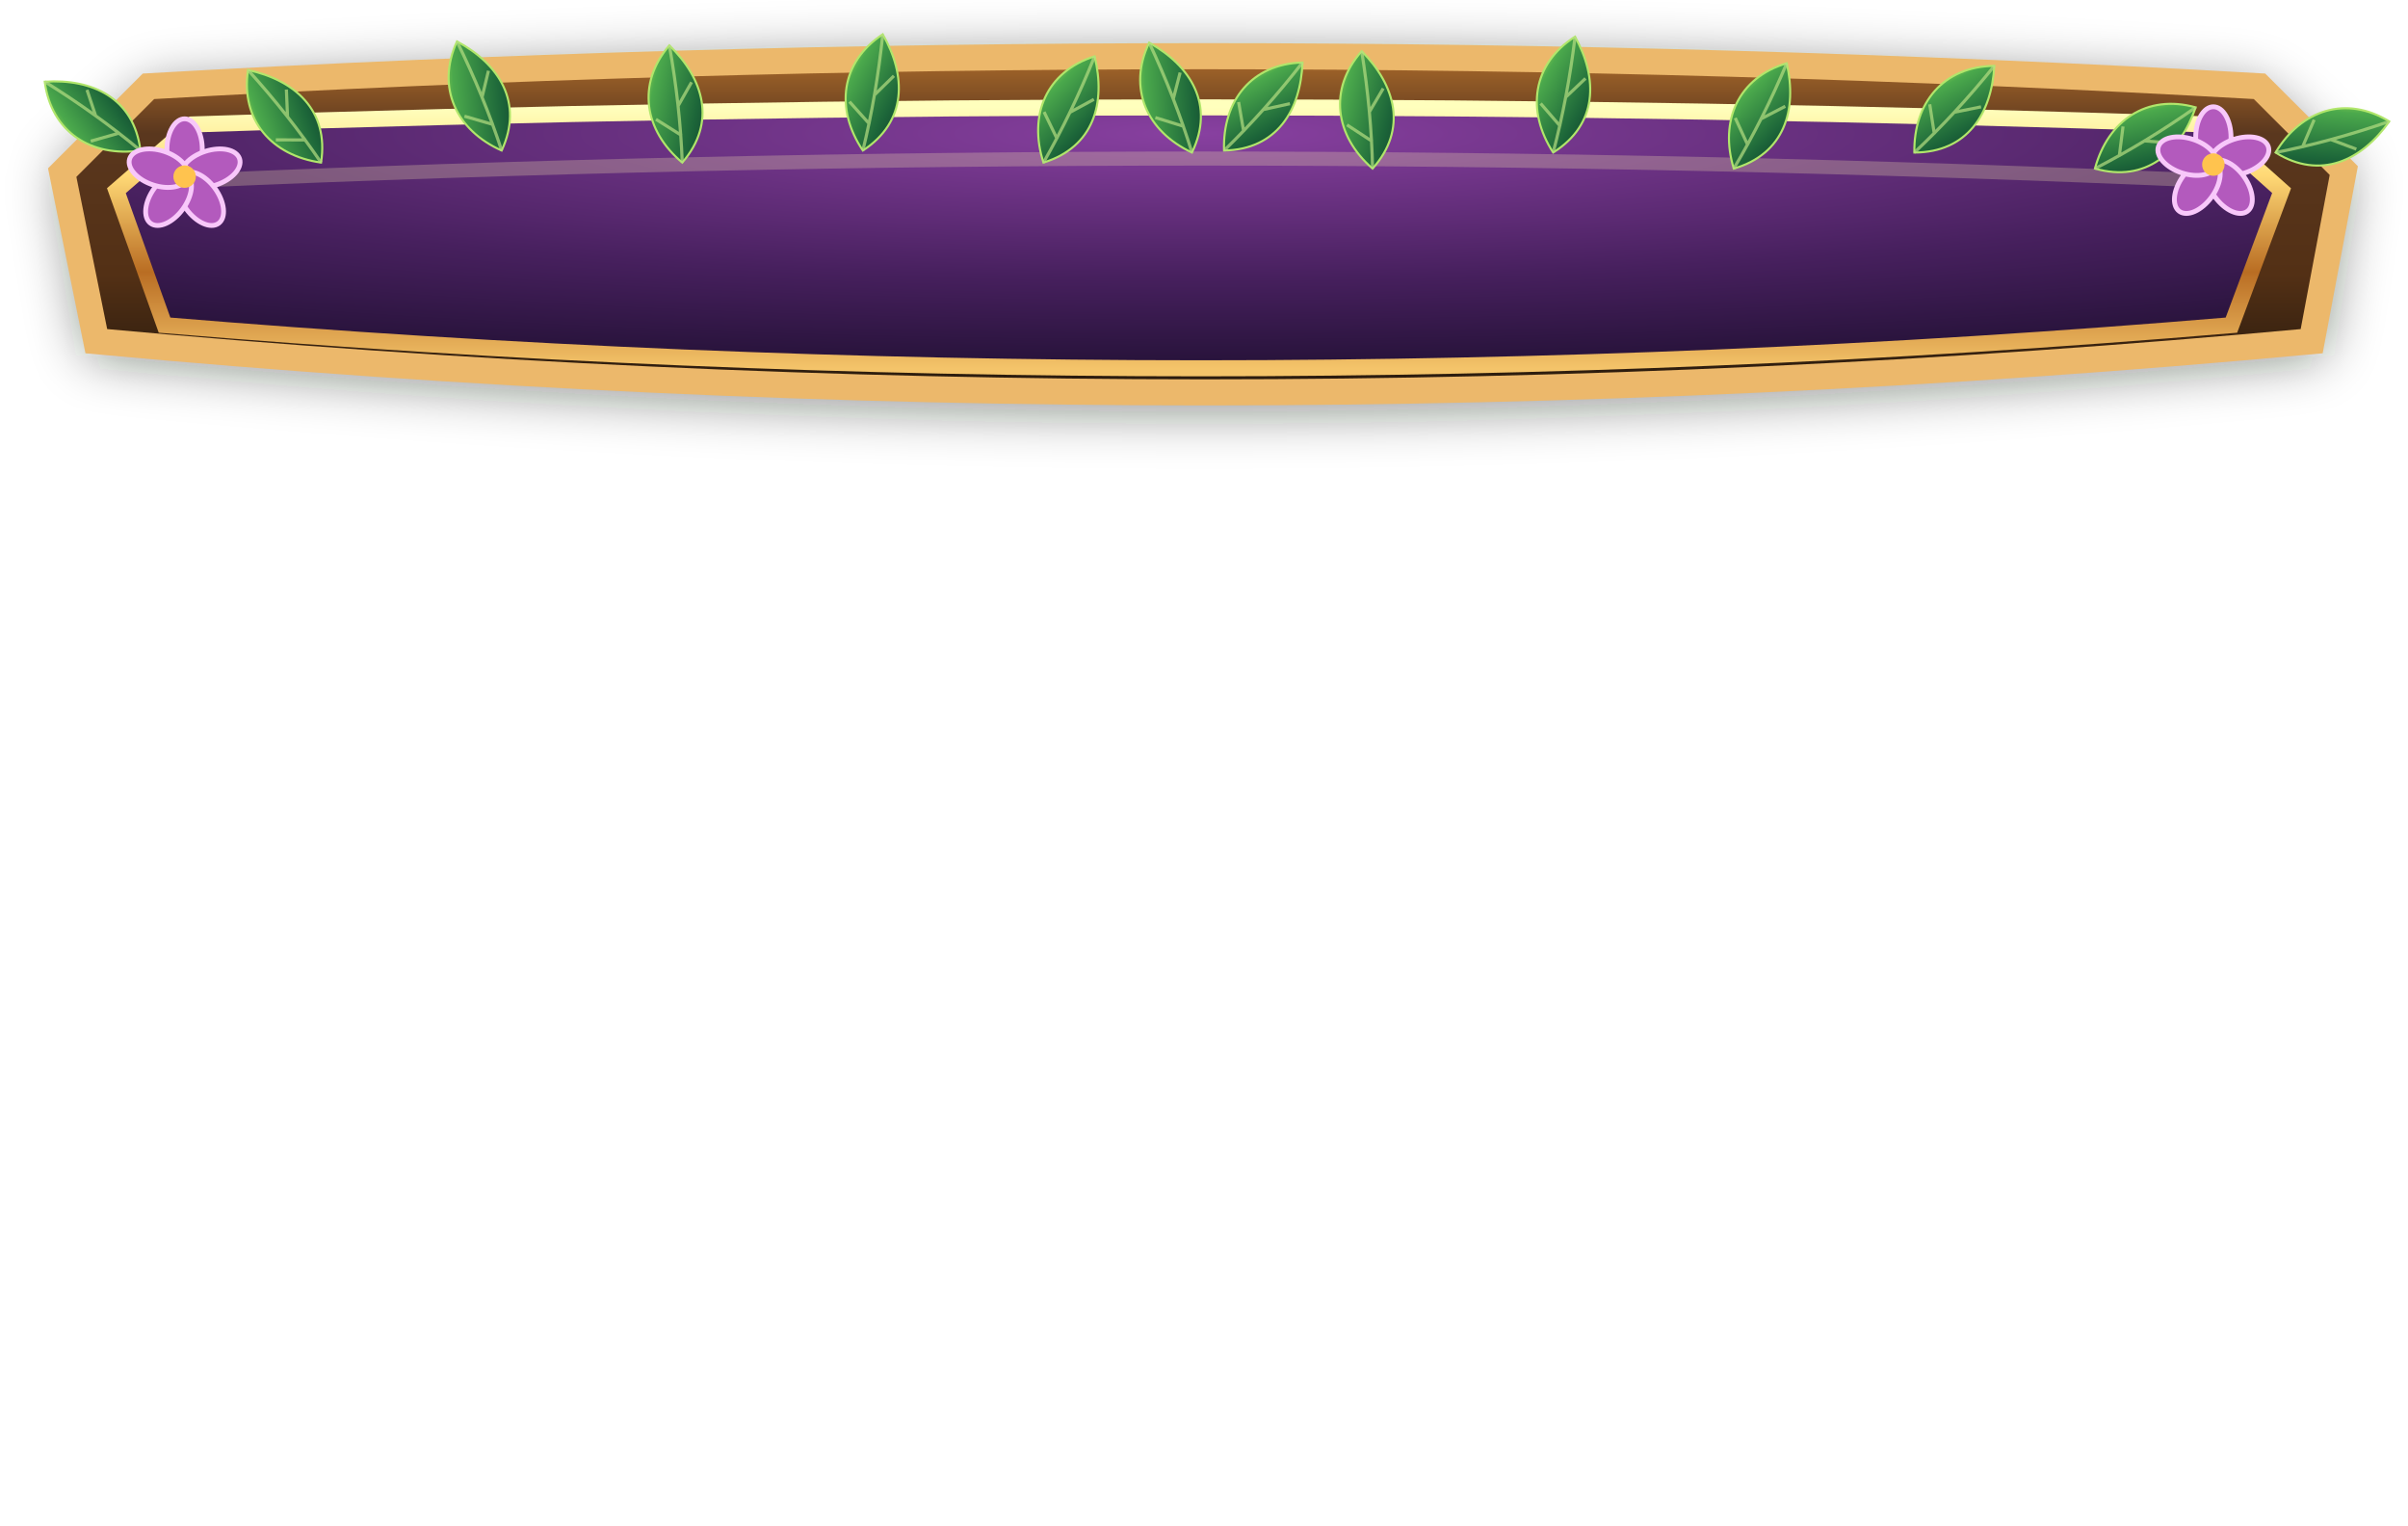
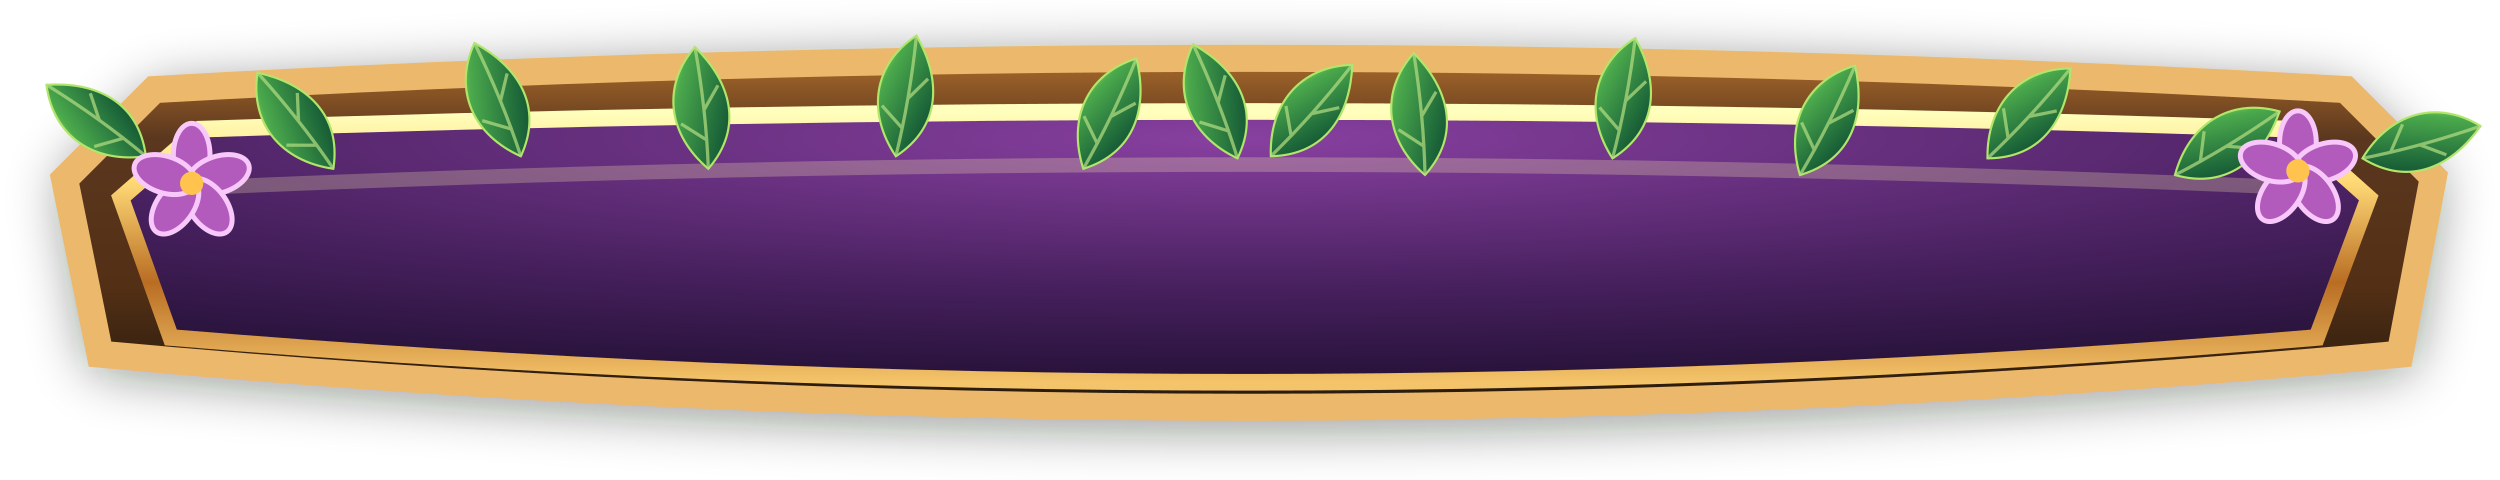
- <svg xmlns="http://www.w3.org/2000/svg" width="1200" height="760" viewBox="0 0 1200 760" aria-label="Placa de madeira e ouro com folhas do Jardim Mágico">
+ <svg xmlns="http://www.w3.org/2000/svg" width="1200" height="230" viewBox="0 0 1200 230" aria-label="Placa de madeira e ouro com folhas do Jardim Mágico">
  <defs>
    <filter id="shadow" x="-40%" y="-40%" width="180%" height="180%">
      <feGaussianBlur stdDeviation="13" />
    </filter>
    <linearGradient id="leaf" x1=".12" y1="0" x2=".92" y2="1">
      <stop stop-color="#b9ed55" />
      <stop offset=".23" stop-color="#4ba94c" />
      <stop offset=".73" stop-color="#1c6539" />
      <stop offset="1" stop-color="#123e2c" />
    </linearGradient>
    <radialGradient id="light" cx=".28" cy=".13" r=".94">
      <stop stop-color="#fffadc" stop-opacity=".84" />
      <stop offset=".3" stop-color="#ffeeba" stop-opacity=".12" />
      <stop offset="1" stop-color="#1e190d" stop-opacity=".24" />
    </radialGradient>
    <linearGradient id="wood" x1="0" y1="0" x2="0" y2="1">
      <stop stop-color="#a9692a" />
      <stop offset=".23" stop-color="#5a371e" />
      <stop offset=".65" stop-color="#533015" />
      <stop offset="1" stop-color="#26190d" />
    </linearGradient>
    <linearGradient id="gold" x1="0" y1="0" x2="0" y2="1">
      <stop stop-color="#ffffbd" />
      <stop offset=".26" stop-color="#ffd976" />
      <stop offset=".63" stop-color="#b96d23" />
      <stop offset="1" stop-color="#f4c46a" />
    </linearGradient>
    <radialGradient id="panel" cx=".5" cy=".1" r=".95">
      <stop stop-color="#8840a0" />
      <stop offset=".58" stop-color="#47205e" />
      <stop offset="1" stop-color="#211033" />
    </radialGradient>
  </defs>
  <path d="M75 43 Q600 10 1125 43 L1171 86 L1157 177 Q600 233 44 177 L29 87Z" fill="#10150e" opacity=".47" filter="url(#shadow)" />
  <path d="M74 43 Q600 13 1126 43 L1168 85 L1152 170 Q601 221 48 170 L31 86Z" fill="url(#wood)" stroke="#ecb86b" stroke-width="13" />
  <path d="M96 62 Q600 45 1100 62 L1137 95 L1112 162 Q600 205 82 162 L58 95Z" fill="url(#panel)" stroke="url(#gold)" stroke-width="8" />
  <path d="M97 90 Q600 68 1100 90" fill="none" stroke="#fff3b5" opacity=".25" stroke-width="7" />
  <g transform="translate(70 75) rotate(-65) scale(0.52)">
    <path d="M0 0 C-26-40-20-85 21-111 C43-71 43-27 0 0Z" fill="url(#leaf)" stroke="#b1e66b" stroke-width="2" />
    <path d="M0 0 Q14-53 21-111 M7-25 L-12-47 M12-53 L31-71" fill="none" stroke="#b6df82" stroke-opacity=".7" stroke-width="3" />
  </g>
  <g transform="translate(160 81) rotate(-49) scale(0.52)">
    <path d="M0 0 C-26-40-20-85 21-111 C43-71 43-27 0 0Z" fill="url(#leaf)" stroke="#b1e66b" stroke-width="2" />
    <path d="M0 0 Q14-53 21-111 M7-25 L-12-47 M12-53 L31-71" fill="none" stroke="#b6df82" stroke-opacity=".7" stroke-width="3" />
  </g>
  <g transform="translate(250 75) rotate(-33) scale(0.52)">
    <path d="M0 0 C-26-40-20-85 21-111 C43-71 43-27 0 0Z" fill="url(#leaf)" stroke="#b1e66b" stroke-width="2" />
    <path d="M0 0 Q14-53 21-111 M7-25 L-12-47 M12-53 L31-71" fill="none" stroke="#b6df82" stroke-opacity=".7" stroke-width="3" />
  </g>
  <g transform="translate(340 81) rotate(-17) scale(0.52)">
    <path d="M0 0 C-26-40-20-85 21-111 C43-71 43-27 0 0Z" fill="url(#leaf)" stroke="#b1e66b" stroke-width="2" />
    <path d="M0 0 Q14-53 21-111 M7-25 L-12-47 M12-53 L31-71" fill="none" stroke="#b6df82" stroke-opacity=".7" stroke-width="3" />
  </g>
  <g transform="translate(430 75) rotate(-1) scale(0.52)">
    <path d="M0 0 C-26-40-20-85 21-111 C43-71 43-27 0 0Z" fill="url(#leaf)" stroke="#b1e66b" stroke-width="2" />
    <path d="M0 0 Q14-53 21-111 M7-25 L-12-47 M12-53 L31-71" fill="none" stroke="#b6df82" stroke-opacity=".7" stroke-width="3" />
  </g>
  <g transform="translate(520 81) rotate(15) scale(0.52)">
    <path d="M0 0 C-26-40-20-85 21-111 C43-71 43-27 0 0Z" fill="url(#leaf)" stroke="#b1e66b" stroke-width="2" />
    <path d="M0 0 Q14-53 21-111 M7-25 L-12-47 M12-53 L31-71" fill="none" stroke="#b6df82" stroke-opacity=".7" stroke-width="3" />
  </g>
  <g transform="translate(610 75) rotate(31) scale(0.52)">
    <path d="M0 0 C-26-40-20-85 21-111 C43-71 43-27 0 0Z" fill="url(#leaf)" stroke="#b1e66b" stroke-width="2" />
    <path d="M0 0 Q14-53 21-111 M7-25 L-12-47 M12-53 L31-71" fill="none" stroke="#b6df82" stroke-opacity=".7" stroke-width="3" />
  </g>
  <g transform="translate(1134 76) rotate(64) scale(0.52)">
    <path d="M0 0 C-26-40-20-85 21-111 C43-71 43-27 0 0Z" fill="url(#leaf)" stroke="#b1e66b" stroke-width="2" />
    <path d="M0 0 Q14-53 21-111 M7-25 L-12-47 M12-53 L31-71" fill="none" stroke="#b6df82" stroke-opacity=".7" stroke-width="3" />
  </g>
  <g transform="translate(1044 84) rotate(48) scale(0.52)">
    <path d="M0 0 C-26-40-20-85 21-111 C43-71 43-27 0 0Z" fill="url(#leaf)" stroke="#b1e66b" stroke-width="2" />
    <path d="M0 0 Q14-53 21-111 M7-25 L-12-47 M12-53 L31-71" fill="none" stroke="#b6df82" stroke-opacity=".7" stroke-width="3" />
  </g>
  <g transform="translate(954 76) rotate(32) scale(0.52)">
    <path d="M0 0 C-26-40-20-85 21-111 C43-71 43-27 0 0Z" fill="url(#leaf)" stroke="#b1e66b" stroke-width="2" />
    <path d="M0 0 Q14-53 21-111 M7-25 L-12-47 M12-53 L31-71" fill="none" stroke="#b6df82" stroke-opacity=".7" stroke-width="3" />
  </g>
  <g transform="translate(864 84) rotate(16) scale(0.52)">
    <path d="M0 0 C-26-40-20-85 21-111 C43-71 43-27 0 0Z" fill="url(#leaf)" stroke="#b1e66b" stroke-width="2" />
    <path d="M0 0 Q14-53 21-111 M7-25 L-12-47 M12-53 L31-71" fill="none" stroke="#b6df82" stroke-opacity=".7" stroke-width="3" />
  </g>
  <g transform="translate(774 76) rotate(0) scale(0.52)">
    <path d="M0 0 C-26-40-20-85 21-111 C43-71 43-27 0 0Z" fill="url(#leaf)" stroke="#b1e66b" stroke-width="2" />
    <path d="M0 0 Q14-53 21-111 M7-25 L-12-47 M12-53 L31-71" fill="none" stroke="#b6df82" stroke-opacity=".7" stroke-width="3" />
  </g>
  <g transform="translate(684 84) rotate(-16) scale(0.52)">
    <path d="M0 0 C-26-40-20-85 21-111 C43-71 43-27 0 0Z" fill="url(#leaf)" stroke="#b1e66b" stroke-width="2" />
    <path d="M0 0 Q14-53 21-111 M7-25 L-12-47 M12-53 L31-71" fill="none" stroke="#b6df82" stroke-opacity=".7" stroke-width="3" />
  </g>
  <g transform="translate(594 76) rotate(-32) scale(0.52)">
    <path d="M0 0 C-26-40-20-85 21-111 C43-71 43-27 0 0Z" fill="url(#leaf)" stroke="#b1e66b" stroke-width="2" />
    <path d="M0 0 Q14-53 21-111 M7-25 L-12-47 M12-53 L31-71" fill="none" stroke="#b6df82" stroke-opacity=".7" stroke-width="3" />
  </g>
  <g transform="translate(92 88) scale(0.8)">
    <g fill="#b35abd" stroke="#f8c8fa" stroke-width="3">
      <ellipse cx="0" cy="-17" rx="11" ry="19" transform="rotate(0)" />
      <ellipse cx="0" cy="-17" rx="11" ry="19" transform="rotate(72)" />
      <ellipse cx="0" cy="-17" rx="11" ry="19" transform="rotate(144)" />
      <ellipse cx="0" cy="-17" rx="11" ry="19" transform="rotate(216)" />
      <ellipse cx="0" cy="-17" rx="11" ry="19" transform="rotate(288)" />
    </g>
    <circle r="7" fill="#ffc34e" />
  </g>
  <g transform="translate(1103 82) scale(0.8)">
    <g fill="#b35abd" stroke="#f8c8fa" stroke-width="3">
      <ellipse cx="0" cy="-17" rx="11" ry="19" transform="rotate(0)" />
      <ellipse cx="0" cy="-17" rx="11" ry="19" transform="rotate(72)" />
      <ellipse cx="0" cy="-17" rx="11" ry="19" transform="rotate(144)" />
      <ellipse cx="0" cy="-17" rx="11" ry="19" transform="rotate(216)" />
      <ellipse cx="0" cy="-17" rx="11" ry="19" transform="rotate(288)" />
    </g>
    <circle r="7" fill="#ffc34e" />
  </g>
</svg>
